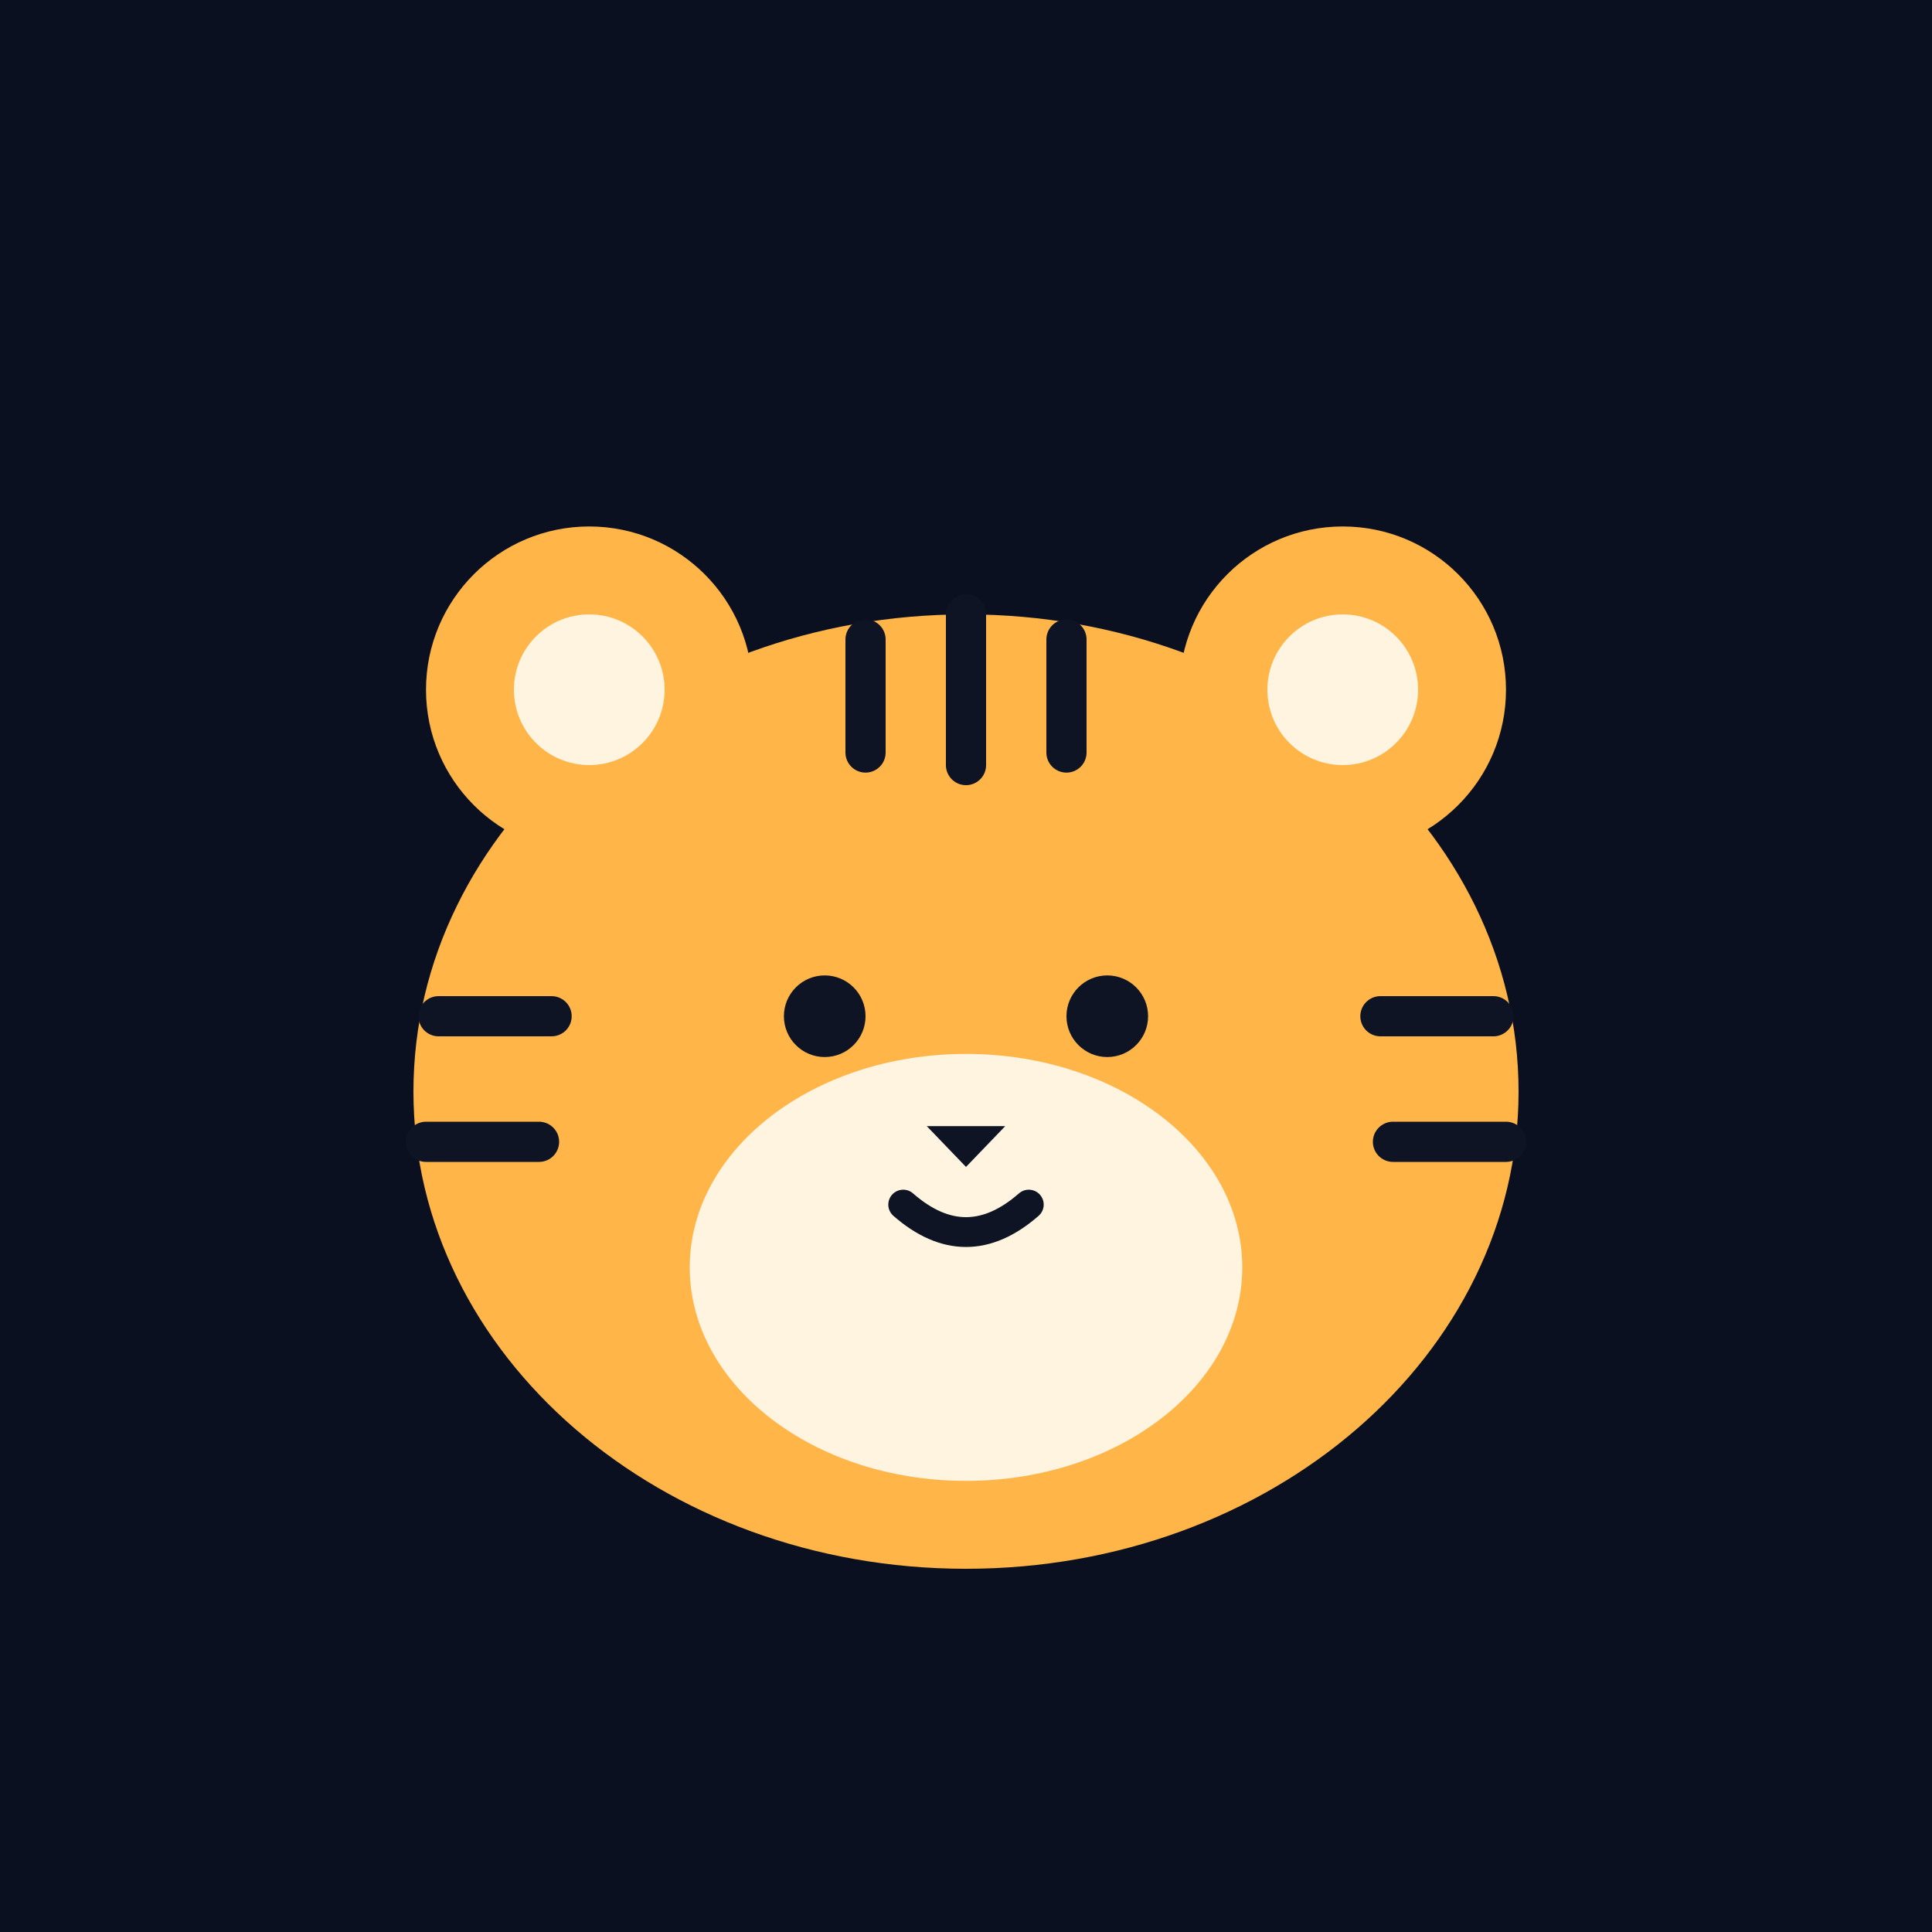
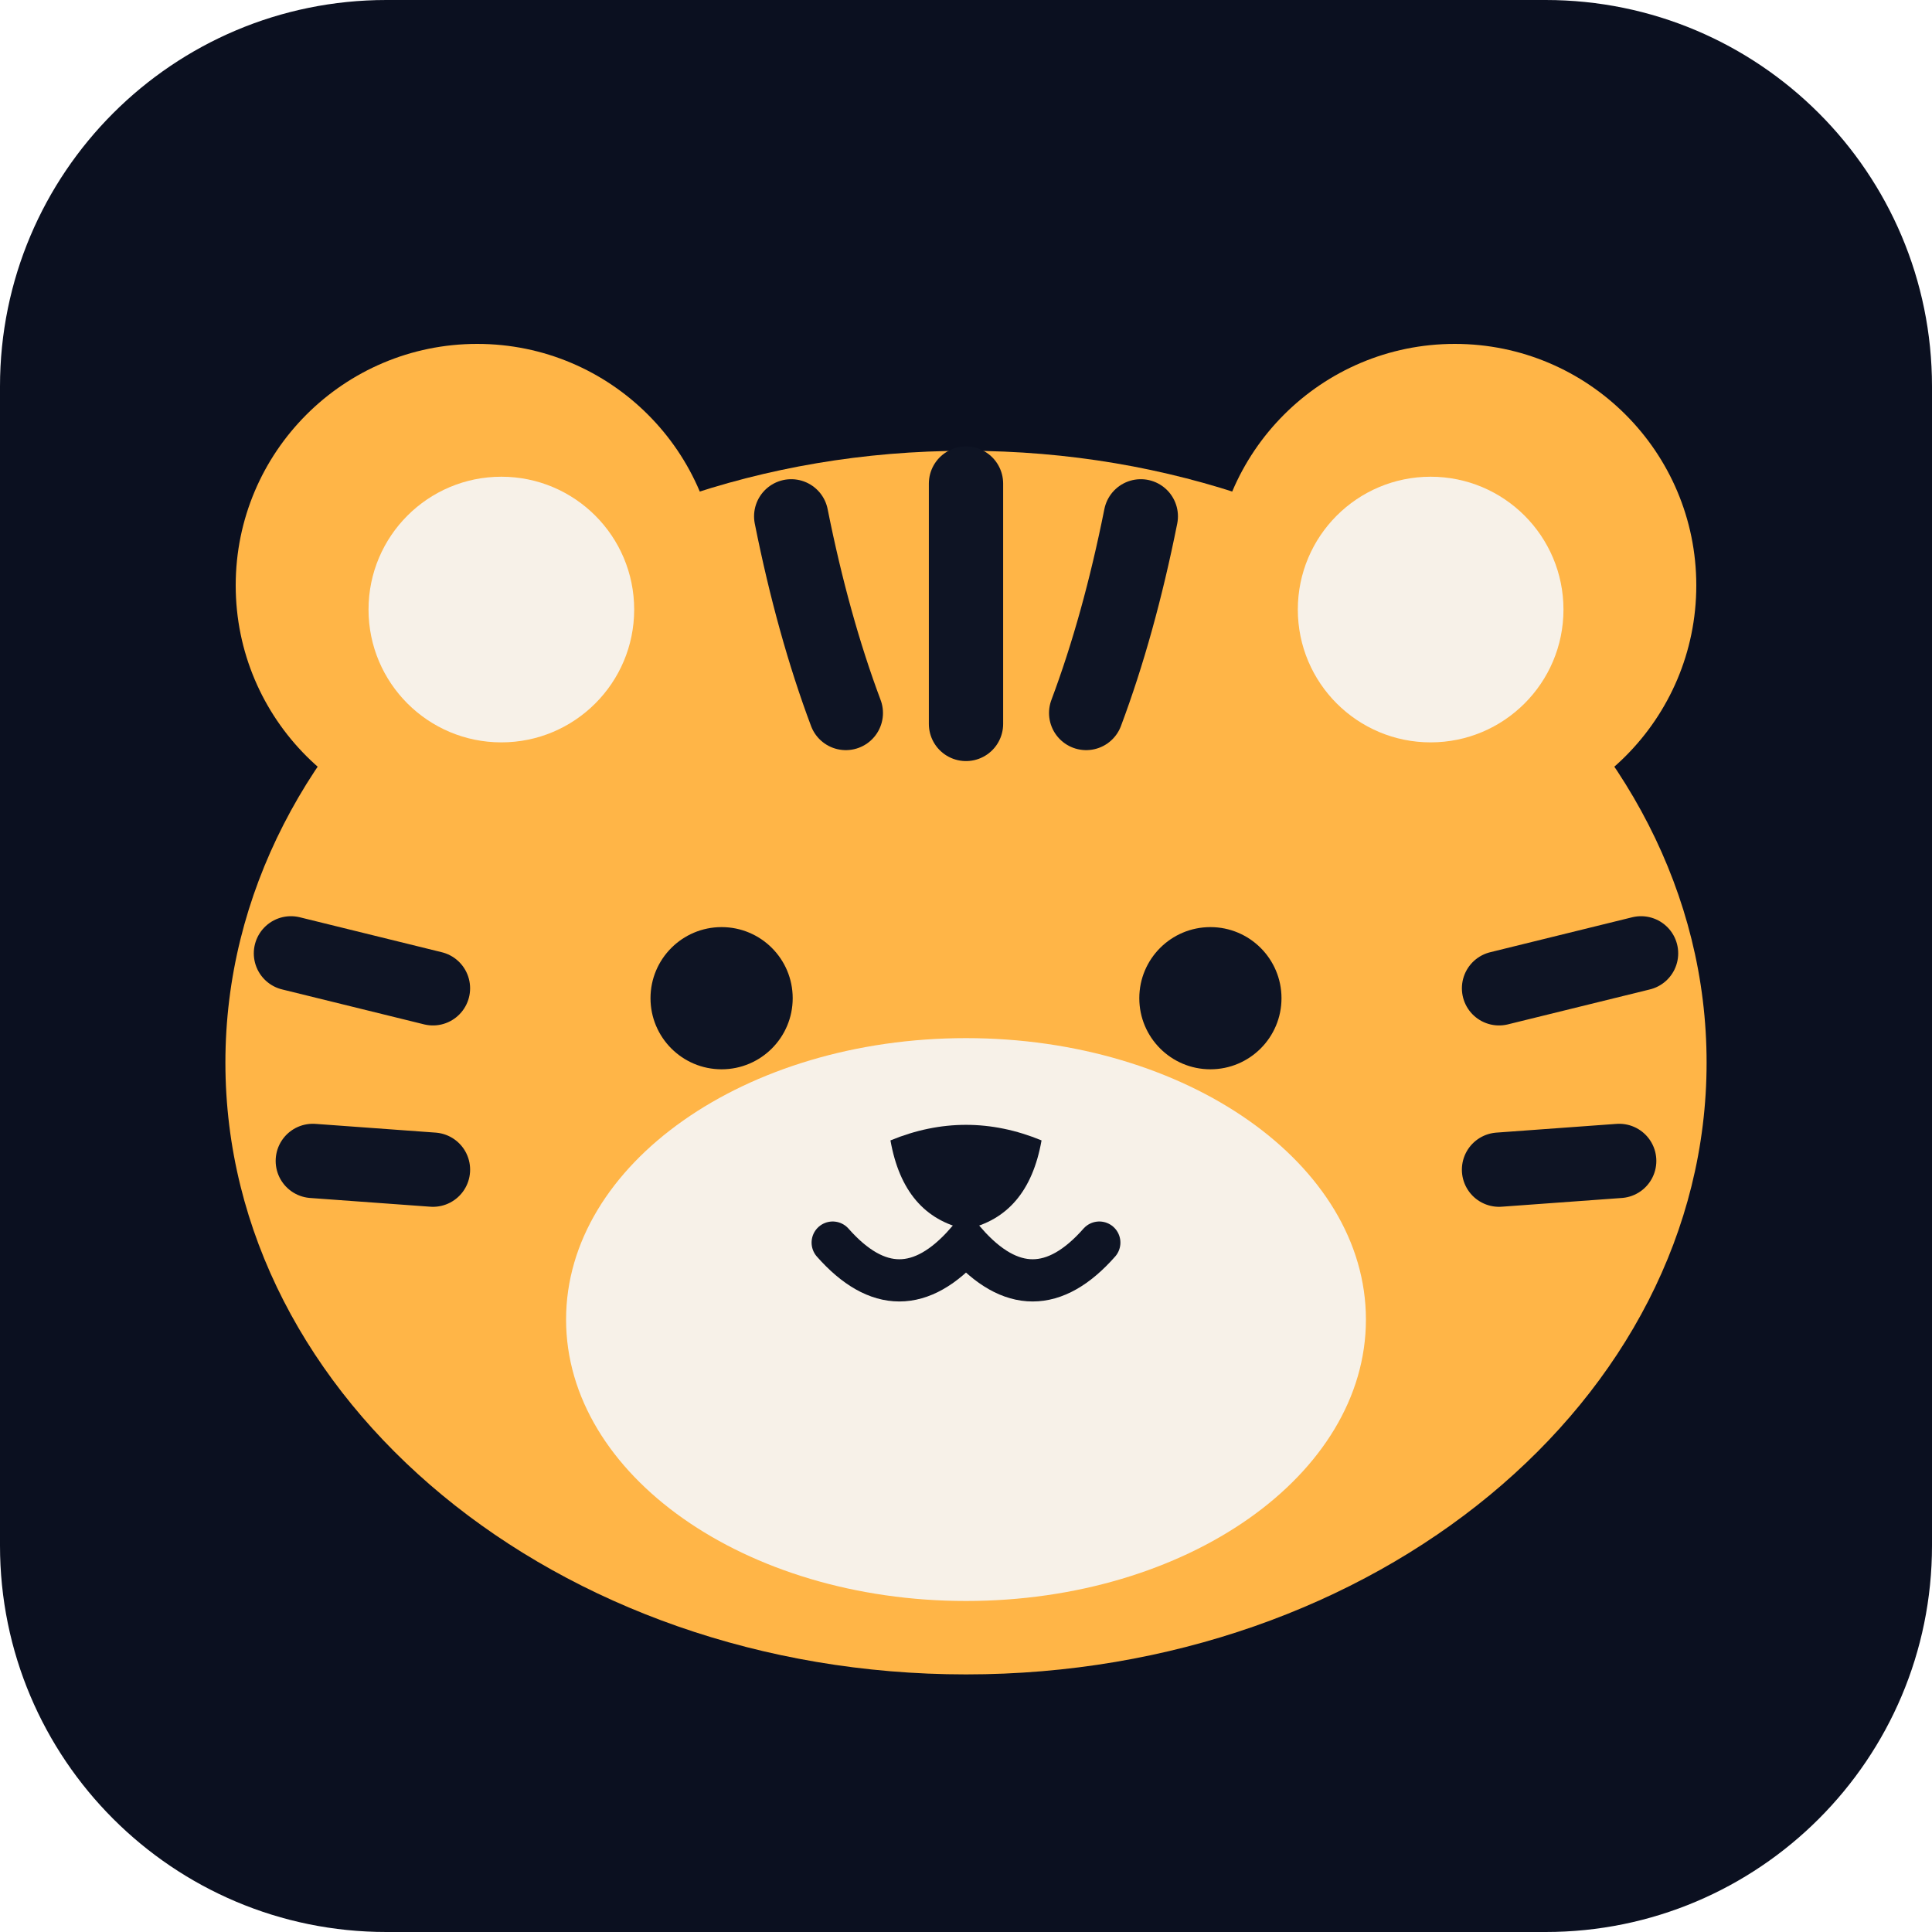
<svg xmlns="http://www.w3.org/2000/svg" viewBox="0 0 120 120">
-   <rect width="120" height="120" fill="#0b1020" />
-   <g transform="translate(13.2 16.32) scale(0.78)">
-     <g fill="#ffb547">
-       <circle cx="30" cy="34" r="13" />
-       <circle cx="90" cy="34" r="13" />
-       <ellipse cx="60" cy="66" rx="44" ry="38" />
-     </g>
-     <g fill="#fff4e0">
-       <circle cx="30" cy="34" r="6" />
-       <circle cx="90" cy="34" r="6" />
-       <ellipse cx="60" cy="80" rx="22" ry="17" />
-     </g>
-     <path d="M52 30v9M60 28v12M68 30v9M18 60h9M17 70h9M93 60h9M94 70h9" stroke="#0e1424" stroke-width="3.2" stroke-linecap="round" fill="none" />
-     <g fill="#0e1424">
-       <circle cx="48.75" cy="60" r="3.25" />
-       <circle cx="71.25" cy="60" r="3.25" />
-       <path d="M56.875 68.75h6.25l-3.125 3.25z" />
-     </g>
-     <path d="M55 75q5 4.375 10 0" stroke="#0e1424" stroke-width="2.375" stroke-linecap="round" fill="none" />
+   <rect width="120" height="120" rx="24" fill="#0b1020" />
+   <g fill="#ffb547">
+     <circle cx="29.64" cy="36.36" r="15" />
+     <circle cx="90.36" cy="36.36" r="15" />
+     <ellipse cx="60" cy="66" rx="46" ry="38" />
  </g>
+   <g fill="#f7f1e8">
+     <circle cx="31.14" cy="37.86" r="8.25" />
+     <circle cx="88.86" cy="37.86" r="8.25" />
+     <ellipse cx="60" cy="81.96" rx="24.84" ry="17.48" />
+   </g>
+   <path d="M49.143 32.071q1.357 6.786 3.393 12.214M60 30.036v14.929M70.857 32.071q-1.357 6.786 -3.393 12.214M18.071 59.214l8.821 2.171M19.429 72.107l7.464 0.543M101.929 59.214l-8.821 2.171M100.571 72.107l-7.464 0.543" stroke="#0e1424" stroke-width="4.614" stroke-linecap="round" fill="none" />
+   <g fill="#0e1424">
+     <circle cx="44.82" cy="62" r="4.416" />
+     <circle cx="75.18" cy="62" r="4.416" />
+     <path d="M55.308 70.832q4.692 -1.932 9.384 0q-0.828 4.692 -4.692 5.52q-3.864 -0.828 -4.692 -5.52z" />
+   </g>
+   <path d="M51.72 77.18q4.14 4.692 8.28 0q4.14 4.692 8.28 0" stroke="#0e1424" stroke-width="2.622" stroke-linecap="round" fill="none" />
</svg>
